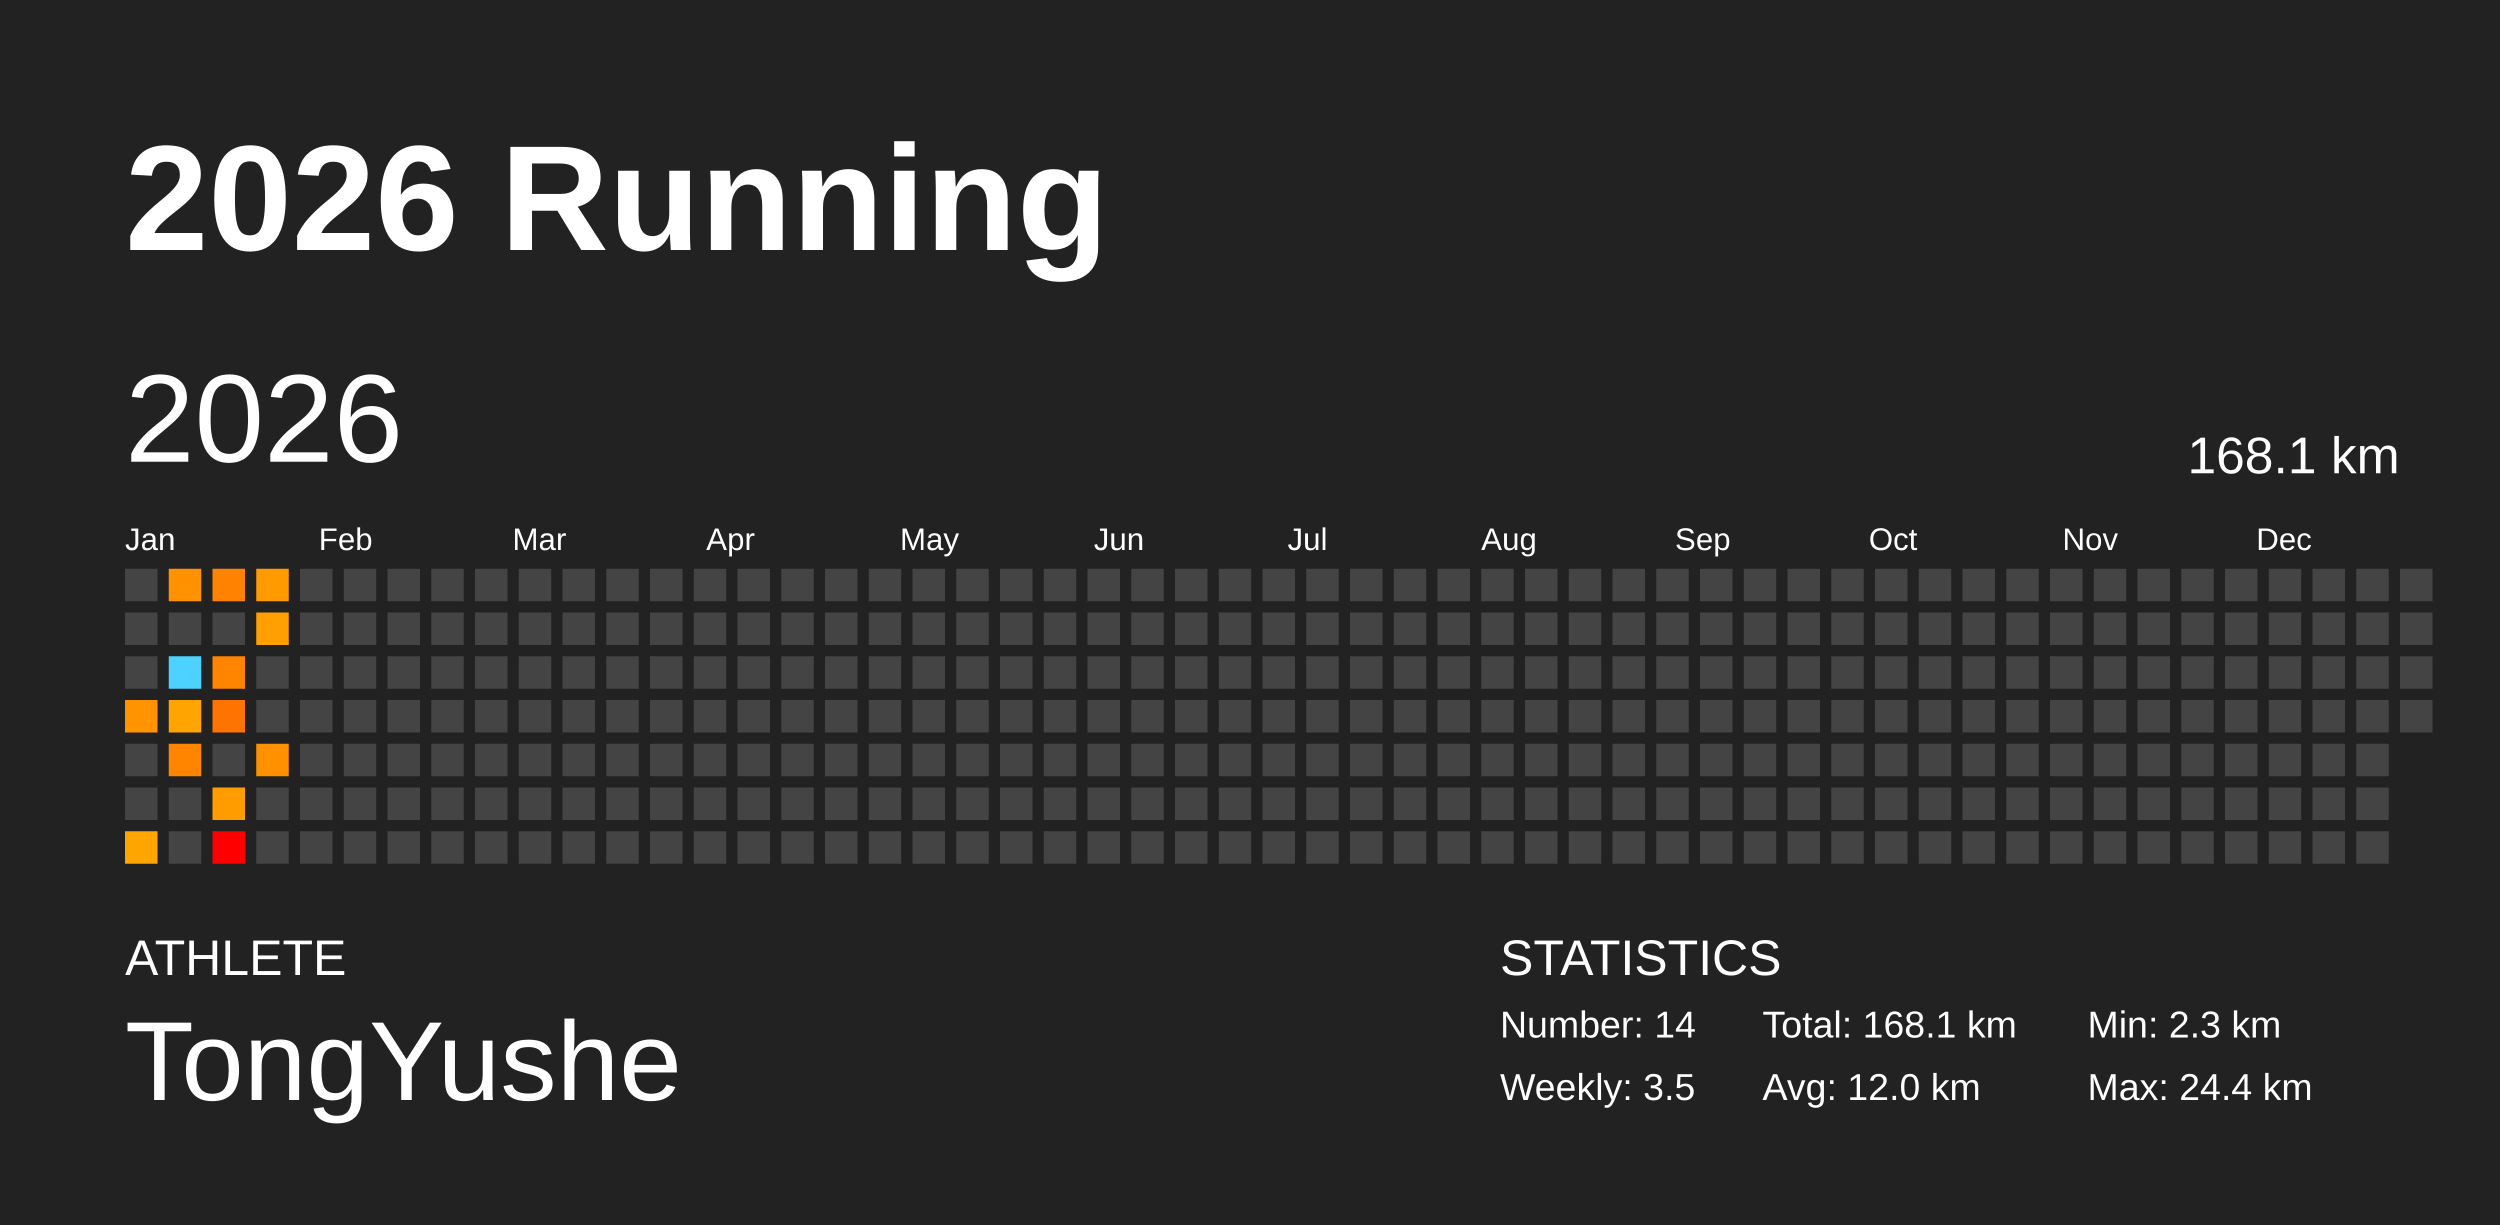
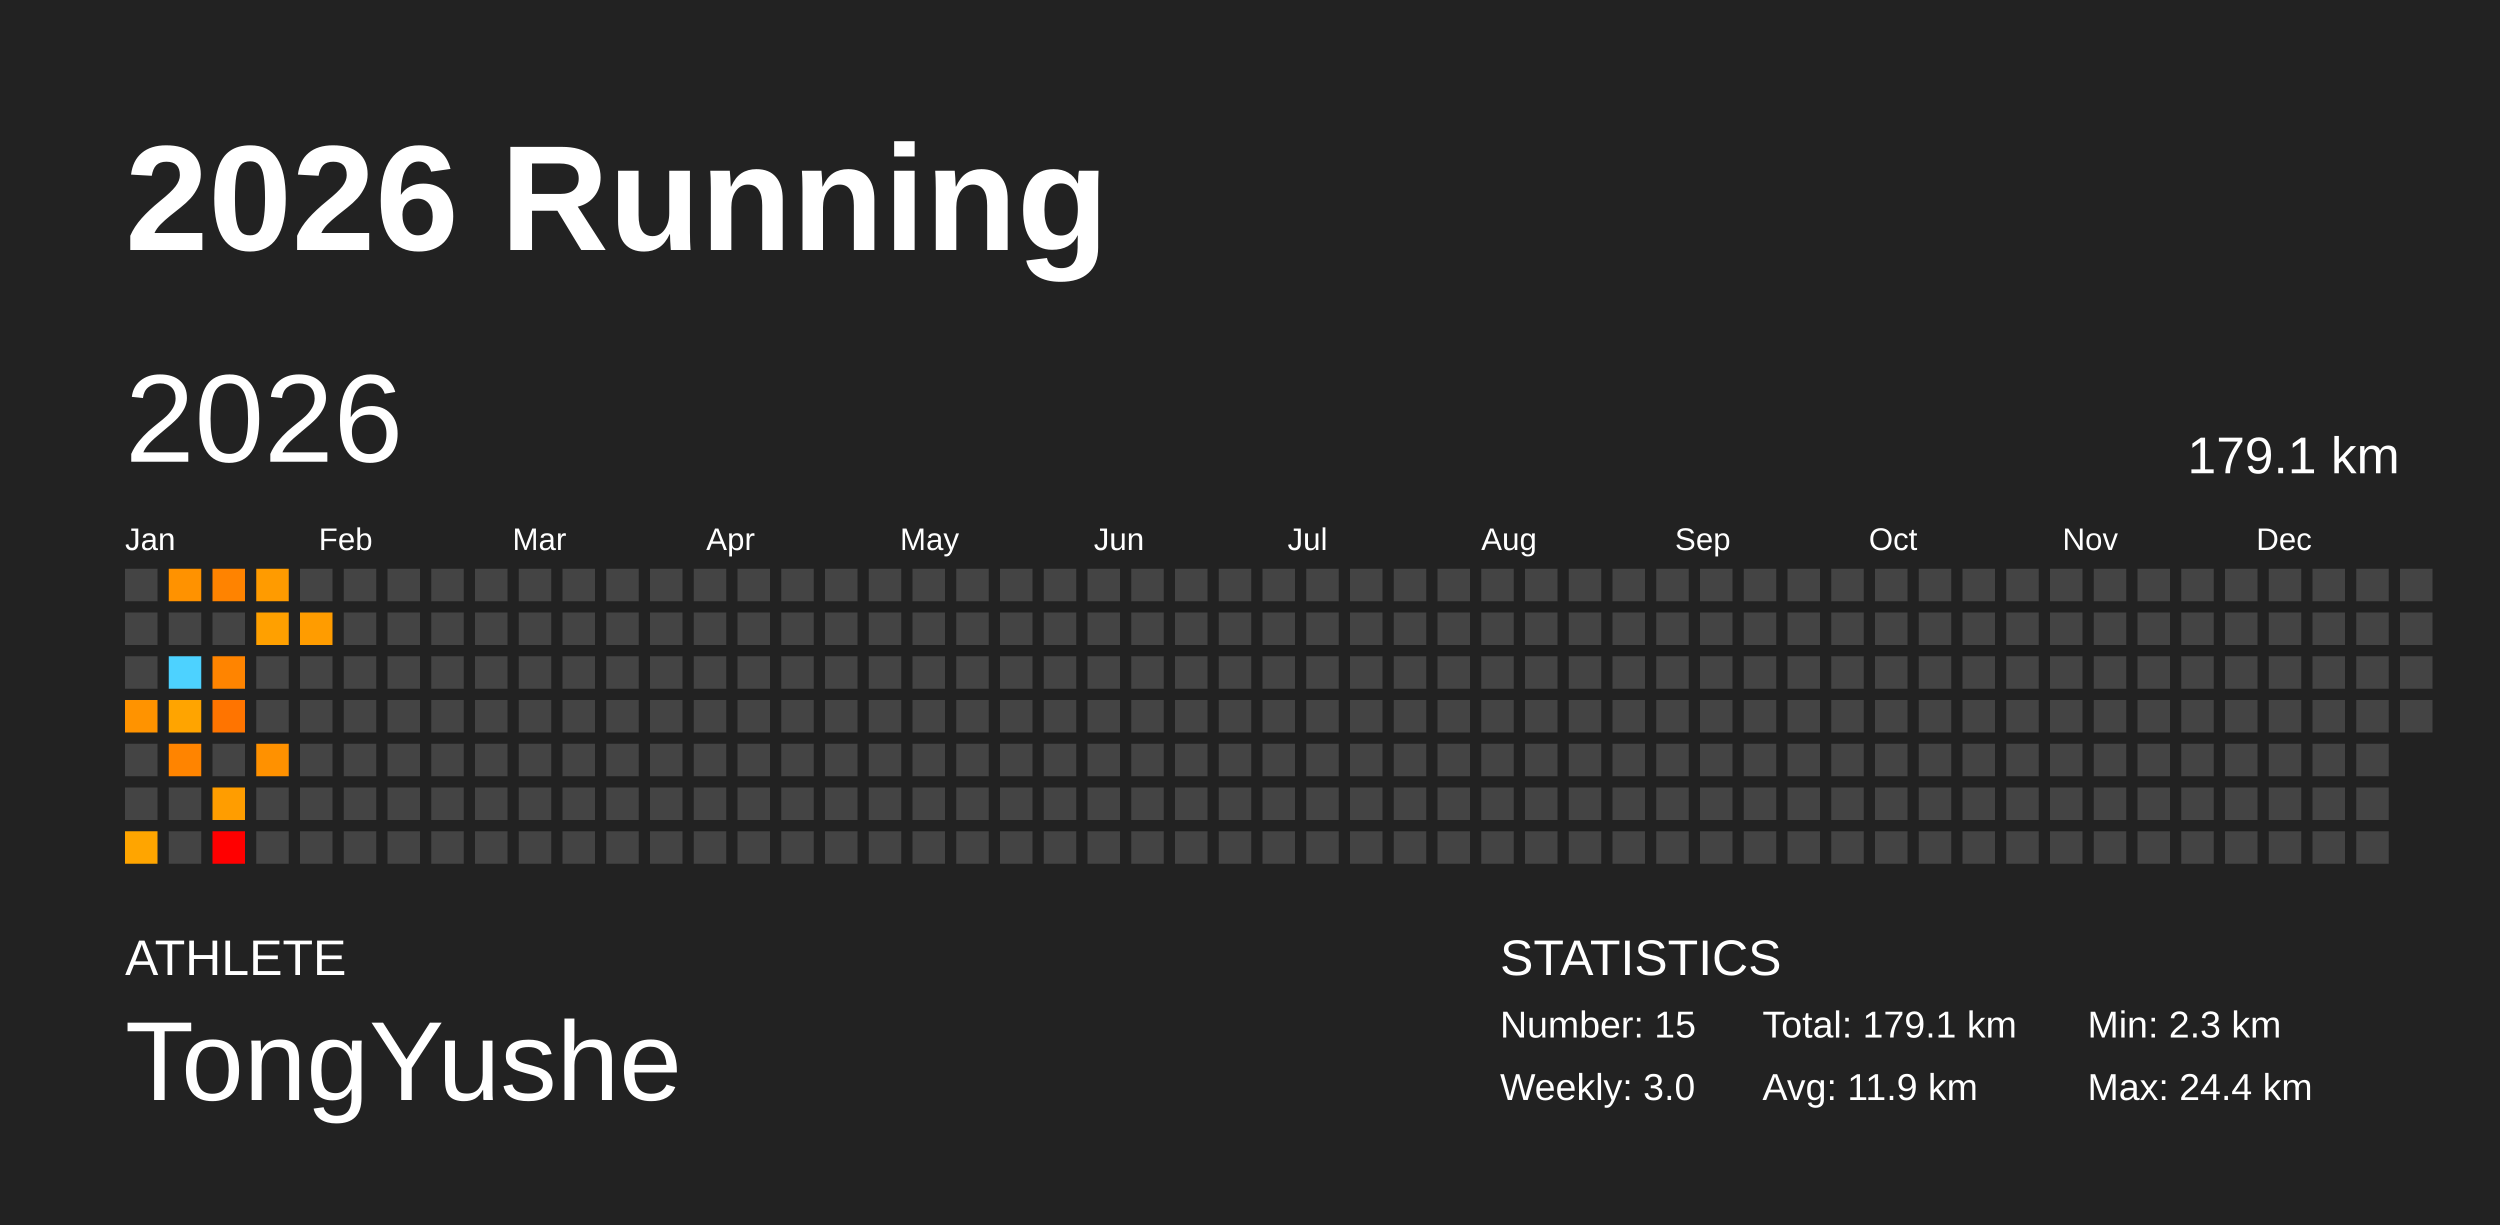
<svg xmlns="http://www.w3.org/2000/svg" baseProfile="full" height="98mm" version="1.1" viewBox="0,0,200,98" width="200mm">
  <defs />
  <rect fill="#222222" height="98" width="200" x="0" y="0" />
  <text fill="#FFFFFF" style="font-size:12px; font-family:Arial; font-weight:bold;" x="10" y="20">2026 Running</text>
  <text fill="#FFFFFF" style="font-size:4px; font-family:Arial" x="10" y="78">ATHLETE</text>
  <text fill="#FFFFFF" style="font-size:9px; font-family:Arial" x="10" y="88">TongYushe</text>
  <text fill="#FFFFFF" style="font-size:4px; font-family:Arial" x="120" y="78">STATISTICS</text>
-   <text fill="#FFFFFF" style="font-size:3px; font-family:Arial" x="120" y="83">Number: 14</text>
-   <text fill="#FFFFFF" style="font-size:3px; font-family:Arial" x="120" y="88">Weekly: 3.5</text>
-   <text fill="#FFFFFF" style="font-size:3px; font-family:Arial" x="141" y="83">Total: 168.1 km</text>
-   <text fill="#FFFFFF" style="font-size:3px; font-family:Arial" x="141" y="88">Avg: 12.0 km</text>
+   <text fill="#FFFFFF" style="font-size:3px; font-family:Arial" x="120" y="83">Number: 15</text>
+   <text fill="#FFFFFF" style="font-size:3px; font-family:Arial" x="120" y="88">Weekly: 3.0</text>
+   <text fill="#FFFFFF" style="font-size:3px; font-family:Arial" x="141" y="83">Total: 179.1 km</text>
+   <text fill="#FFFFFF" style="font-size:3px; font-family:Arial" x="141" y="88">Avg: 11.9 km</text>
  <text fill="#FFFFFF" style="font-size:3px; font-family:Arial" x="167" y="83">Min: 2.3 km</text>
  <text fill="#FFFFFF" style="font-size:3px; font-family:Arial" x="167" y="88">Max: 24.4 km</text>
  <text dominant-baseline="hanging" fill="#FFFFFF" style="font-size:10.0px; font-family:Arial;" x="10" y="30">2026</text>
-   <text dominant-baseline="hanging" fill="#FFFFFF" style="font-size:4.125px; font-family:Arial;" x="175" y="35">168.1 km</text>
+   <text dominant-baseline="hanging" fill="#FFFFFF" style="font-size:4.125px; font-family:Arial;" x="175" y="35">179.1 km</text>
  <text fill="#FFFFFF" style="font-size:2.5px; font-family:Arial" x="10.0" y="44">Jan</text>
  <text fill="#FFFFFF" style="font-size:2.5px; font-family:Arial" x="25.5" y="44">Feb</text>
  <text fill="#FFFFFF" style="font-size:2.5px; font-family:Arial" x="41.0" y="44">Mar</text>
  <text fill="#FFFFFF" style="font-size:2.5px; font-family:Arial" x="56.5" y="44">Apr</text>
  <text fill="#FFFFFF" style="font-size:2.5px; font-family:Arial" x="72.0" y="44">May</text>
  <text fill="#FFFFFF" style="font-size:2.5px; font-family:Arial" x="87.5" y="44">Jun</text>
  <text fill="#FFFFFF" style="font-size:2.5px; font-family:Arial" x="103.0" y="44">Jul</text>
  <text fill="#FFFFFF" style="font-size:2.5px; font-family:Arial" x="118.5" y="44">Aug</text>
  <text fill="#FFFFFF" style="font-size:2.5px; font-family:Arial" x="134.0" y="44">Sep</text>
  <text fill="#FFFFFF" style="font-size:2.5px; font-family:Arial" x="149.5" y="44">Oct</text>
  <text fill="#FFFFFF" style="font-size:2.5px; font-family:Arial" x="165.0" y="44">Nov</text>
  <text fill="#FFFFFF" style="font-size:2.5px; font-family:Arial" x="180.5" y="44">Dec</text>
  <rect fill="#444444" height="2.6" width="2.6" x="10.0" y="45.5" />
  <rect fill="#444444" height="2.6" width="2.6" x="10.0" y="49.0" />
  <rect fill="#444444" height="2.6" width="2.6" x="10.0" y="52.5" />
  <rect fill="#ff9300" height="2.6" width="2.6" x="10.0" y="56.0" />
  <rect fill="#444444" height="2.6" width="2.6" x="10.0" y="59.5" />
  <rect fill="#444444" height="2.6" width="2.6" x="10.0" y="63.0" />
  <rect fill="#ffa500" height="2.6" width="2.6" x="10.0" y="66.5" />
  <rect fill="#ff9200" height="2.6" width="2.6" x="13.5" y="45.5" />
  <rect fill="#444444" height="2.6" width="2.6" x="13.5" y="49.0" />
  <rect fill="#4dd2ff" height="2.6" width="2.6" x="13.5" y="52.5" />
  <rect fill="#ffa400" height="2.6" width="2.6" x="13.5" y="56.0" />
  <rect fill="#ff8400" height="2.6" width="2.6" x="13.5" y="59.5" />
  <rect fill="#444444" height="2.6" width="2.6" x="13.5" y="63.0" />
  <rect fill="#444444" height="2.6" width="2.6" x="13.5" y="66.5" />
  <rect fill="#ff8300" height="2.6" width="2.6" x="17.0" y="45.5" />
  <rect fill="#444444" height="2.6" width="2.6" x="17.0" y="49.0" />
  <rect fill="#ff8400" height="2.6" width="2.6" x="17.0" y="52.5" />
  <rect fill="#ff7400" height="2.6" width="2.6" x="17.0" y="56.0" />
  <rect fill="#444444" height="2.6" width="2.6" x="17.0" y="59.5" />
  <rect fill="#ff9d00" height="2.6" width="2.6" x="17.0" y="63.0" />
  <rect fill="red" height="2.6" width="2.6" x="17.0" y="66.5" />
  <rect fill="#ff9b00" height="2.6" width="2.6" x="20.5" y="45.5" />
  <rect fill="#ffa000" height="2.6" width="2.6" x="20.5" y="49.0" />
  <rect fill="#444444" height="2.6" width="2.6" x="20.5" y="52.5" />
  <rect fill="#444444" height="2.6" width="2.6" x="20.5" y="56.0" />
  <rect fill="#ff9100" height="2.6" width="2.6" x="20.5" y="59.5" />
  <rect fill="#444444" height="2.6" width="2.6" x="20.5" y="63.0" />
  <rect fill="#444444" height="2.6" width="2.6" x="20.5" y="66.5" />
  <rect fill="#444444" height="2.6" width="2.6" x="24.0" y="45.5" />
-   <rect fill="#444444" height="2.6" width="2.6" x="24.0" y="49.0" />
+   <rect fill="#ff9c00" height="2.6" width="2.6" x="24.0" y="49.0" />
  <rect fill="#444444" height="2.6" width="2.6" x="24.0" y="52.5" />
  <rect fill="#444444" height="2.6" width="2.6" x="24.0" y="56.0" />
  <rect fill="#444444" height="2.6" width="2.6" x="24.0" y="59.5" />
  <rect fill="#444444" height="2.6" width="2.6" x="24.0" y="63.0" />
  <rect fill="#444444" height="2.6" width="2.6" x="24.0" y="66.5" />
  <rect fill="#444444" height="2.6" width="2.6" x="27.5" y="45.5" />
  <rect fill="#444444" height="2.6" width="2.6" x="27.5" y="49.0" />
  <rect fill="#444444" height="2.6" width="2.6" x="27.5" y="52.5" />
  <rect fill="#444444" height="2.6" width="2.6" x="27.5" y="56.0" />
  <rect fill="#444444" height="2.6" width="2.6" x="27.5" y="59.5" />
  <rect fill="#444444" height="2.6" width="2.6" x="27.5" y="63.0" />
  <rect fill="#444444" height="2.6" width="2.6" x="27.5" y="66.5" />
  <rect fill="#444444" height="2.6" width="2.6" x="31.0" y="45.5" />
  <rect fill="#444444" height="2.6" width="2.6" x="31.0" y="49.0" />
  <rect fill="#444444" height="2.6" width="2.6" x="31.0" y="52.5" />
  <rect fill="#444444" height="2.6" width="2.6" x="31.0" y="56.0" />
  <rect fill="#444444" height="2.6" width="2.6" x="31.0" y="59.5" />
  <rect fill="#444444" height="2.6" width="2.6" x="31.0" y="63.0" />
  <rect fill="#444444" height="2.6" width="2.6" x="31.0" y="66.5" />
  <rect fill="#444444" height="2.6" width="2.6" x="34.5" y="45.5" />
  <rect fill="#444444" height="2.6" width="2.6" x="34.5" y="49.0" />
  <rect fill="#444444" height="2.6" width="2.6" x="34.5" y="52.5" />
  <rect fill="#444444" height="2.6" width="2.6" x="34.5" y="56.0" />
  <rect fill="#444444" height="2.6" width="2.6" x="34.5" y="59.5" />
  <rect fill="#444444" height="2.6" width="2.6" x="34.5" y="63.0" />
  <rect fill="#444444" height="2.6" width="2.6" x="34.5" y="66.5" />
  <rect fill="#444444" height="2.6" width="2.6" x="38.0" y="45.5" />
  <rect fill="#444444" height="2.6" width="2.6" x="38.0" y="49.0" />
  <rect fill="#444444" height="2.6" width="2.6" x="38.0" y="52.5" />
  <rect fill="#444444" height="2.6" width="2.6" x="38.0" y="56.0" />
  <rect fill="#444444" height="2.6" width="2.6" x="38.0" y="59.5" />
  <rect fill="#444444" height="2.6" width="2.6" x="38.0" y="63.0" />
  <rect fill="#444444" height="2.6" width="2.6" x="38.0" y="66.5" />
  <rect fill="#444444" height="2.6" width="2.6" x="41.5" y="45.5" />
  <rect fill="#444444" height="2.6" width="2.6" x="41.5" y="49.0" />
  <rect fill="#444444" height="2.6" width="2.6" x="41.5" y="52.5" />
  <rect fill="#444444" height="2.6" width="2.6" x="41.5" y="56.0" />
  <rect fill="#444444" height="2.6" width="2.6" x="41.5" y="59.5" />
  <rect fill="#444444" height="2.6" width="2.6" x="41.5" y="63.0" />
  <rect fill="#444444" height="2.6" width="2.6" x="41.5" y="66.5" />
  <rect fill="#444444" height="2.6" width="2.6" x="45.0" y="45.5" />
  <rect fill="#444444" height="2.6" width="2.6" x="45.0" y="49.0" />
  <rect fill="#444444" height="2.6" width="2.6" x="45.0" y="52.5" />
  <rect fill="#444444" height="2.6" width="2.6" x="45.0" y="56.0" />
  <rect fill="#444444" height="2.6" width="2.6" x="45.0" y="59.5" />
  <rect fill="#444444" height="2.6" width="2.6" x="45.0" y="63.0" />
  <rect fill="#444444" height="2.6" width="2.6" x="45.0" y="66.5" />
  <rect fill="#444444" height="2.6" width="2.6" x="48.5" y="45.5" />
  <rect fill="#444444" height="2.6" width="2.6" x="48.5" y="49.0" />
  <rect fill="#444444" height="2.6" width="2.6" x="48.5" y="52.5" />
  <rect fill="#444444" height="2.6" width="2.6" x="48.5" y="56.0" />
  <rect fill="#444444" height="2.6" width="2.6" x="48.5" y="59.5" />
  <rect fill="#444444" height="2.6" width="2.6" x="48.5" y="63.0" />
  <rect fill="#444444" height="2.6" width="2.6" x="48.5" y="66.5" />
  <rect fill="#444444" height="2.6" width="2.6" x="52.0" y="45.5" />
  <rect fill="#444444" height="2.6" width="2.6" x="52.0" y="49.0" />
  <rect fill="#444444" height="2.6" width="2.6" x="52.0" y="52.5" />
  <rect fill="#444444" height="2.6" width="2.6" x="52.0" y="56.0" />
  <rect fill="#444444" height="2.6" width="2.6" x="52.0" y="59.5" />
  <rect fill="#444444" height="2.6" width="2.6" x="52.0" y="63.0" />
  <rect fill="#444444" height="2.6" width="2.6" x="52.0" y="66.5" />
  <rect fill="#444444" height="2.6" width="2.6" x="55.5" y="45.5" />
  <rect fill="#444444" height="2.6" width="2.6" x="55.5" y="49.0" />
  <rect fill="#444444" height="2.6" width="2.6" x="55.5" y="52.5" />
  <rect fill="#444444" height="2.6" width="2.6" x="55.5" y="56.0" />
  <rect fill="#444444" height="2.6" width="2.6" x="55.5" y="59.5" />
  <rect fill="#444444" height="2.6" width="2.6" x="55.5" y="63.0" />
  <rect fill="#444444" height="2.6" width="2.6" x="55.5" y="66.5" />
  <rect fill="#444444" height="2.6" width="2.6" x="59.0" y="45.5" />
  <rect fill="#444444" height="2.6" width="2.6" x="59.0" y="49.0" />
  <rect fill="#444444" height="2.6" width="2.6" x="59.0" y="52.5" />
  <rect fill="#444444" height="2.6" width="2.6" x="59.0" y="56.0" />
  <rect fill="#444444" height="2.6" width="2.6" x="59.0" y="59.5" />
  <rect fill="#444444" height="2.6" width="2.6" x="59.0" y="63.0" />
  <rect fill="#444444" height="2.6" width="2.6" x="59.0" y="66.5" />
  <rect fill="#444444" height="2.6" width="2.6" x="62.5" y="45.5" />
  <rect fill="#444444" height="2.6" width="2.6" x="62.5" y="49.0" />
  <rect fill="#444444" height="2.6" width="2.6" x="62.5" y="52.5" />
  <rect fill="#444444" height="2.6" width="2.6" x="62.5" y="56.0" />
  <rect fill="#444444" height="2.6" width="2.6" x="62.5" y="59.5" />
  <rect fill="#444444" height="2.6" width="2.6" x="62.5" y="63.0" />
  <rect fill="#444444" height="2.6" width="2.6" x="62.5" y="66.5" />
  <rect fill="#444444" height="2.6" width="2.6" x="66.0" y="45.5" />
  <rect fill="#444444" height="2.6" width="2.6" x="66.0" y="49.0" />
  <rect fill="#444444" height="2.6" width="2.6" x="66.0" y="52.5" />
  <rect fill="#444444" height="2.6" width="2.6" x="66.0" y="56.0" />
  <rect fill="#444444" height="2.6" width="2.6" x="66.0" y="59.5" />
  <rect fill="#444444" height="2.6" width="2.6" x="66.0" y="63.0" />
  <rect fill="#444444" height="2.6" width="2.6" x="66.0" y="66.5" />
  <rect fill="#444444" height="2.6" width="2.6" x="69.5" y="45.5" />
  <rect fill="#444444" height="2.6" width="2.6" x="69.5" y="49.0" />
  <rect fill="#444444" height="2.6" width="2.6" x="69.5" y="52.5" />
  <rect fill="#444444" height="2.6" width="2.6" x="69.5" y="56.0" />
  <rect fill="#444444" height="2.6" width="2.6" x="69.5" y="59.5" />
  <rect fill="#444444" height="2.6" width="2.6" x="69.5" y="63.0" />
  <rect fill="#444444" height="2.6" width="2.6" x="69.5" y="66.5" />
  <rect fill="#444444" height="2.6" width="2.6" x="73.0" y="45.5" />
  <rect fill="#444444" height="2.6" width="2.6" x="73.0" y="49.0" />
  <rect fill="#444444" height="2.6" width="2.6" x="73.0" y="52.5" />
  <rect fill="#444444" height="2.6" width="2.6" x="73.0" y="56.0" />
  <rect fill="#444444" height="2.6" width="2.6" x="73.0" y="59.5" />
  <rect fill="#444444" height="2.6" width="2.6" x="73.0" y="63.0" />
  <rect fill="#444444" height="2.6" width="2.6" x="73.0" y="66.5" />
  <rect fill="#444444" height="2.6" width="2.6" x="76.5" y="45.5" />
  <rect fill="#444444" height="2.6" width="2.6" x="76.5" y="49.0" />
  <rect fill="#444444" height="2.6" width="2.6" x="76.5" y="52.5" />
  <rect fill="#444444" height="2.6" width="2.6" x="76.5" y="56.0" />
  <rect fill="#444444" height="2.6" width="2.6" x="76.5" y="59.5" />
  <rect fill="#444444" height="2.6" width="2.6" x="76.5" y="63.0" />
  <rect fill="#444444" height="2.6" width="2.6" x="76.5" y="66.5" />
  <rect fill="#444444" height="2.6" width="2.6" x="80.0" y="45.5" />
  <rect fill="#444444" height="2.6" width="2.6" x="80.0" y="49.0" />
  <rect fill="#444444" height="2.6" width="2.6" x="80.0" y="52.5" />
  <rect fill="#444444" height="2.6" width="2.6" x="80.0" y="56.0" />
  <rect fill="#444444" height="2.6" width="2.6" x="80.0" y="59.5" />
  <rect fill="#444444" height="2.6" width="2.6" x="80.0" y="63.0" />
  <rect fill="#444444" height="2.6" width="2.6" x="80.0" y="66.5" />
  <rect fill="#444444" height="2.6" width="2.6" x="83.5" y="45.5" />
  <rect fill="#444444" height="2.6" width="2.6" x="83.5" y="49.0" />
  <rect fill="#444444" height="2.6" width="2.6" x="83.5" y="52.5" />
  <rect fill="#444444" height="2.6" width="2.6" x="83.5" y="56.0" />
  <rect fill="#444444" height="2.6" width="2.6" x="83.5" y="59.5" />
  <rect fill="#444444" height="2.6" width="2.6" x="83.5" y="63.0" />
  <rect fill="#444444" height="2.6" width="2.6" x="83.5" y="66.5" />
  <rect fill="#444444" height="2.6" width="2.6" x="87.0" y="45.5" />
  <rect fill="#444444" height="2.6" width="2.6" x="87.0" y="49.0" />
  <rect fill="#444444" height="2.6" width="2.6" x="87.0" y="52.5" />
  <rect fill="#444444" height="2.6" width="2.6" x="87.0" y="56.0" />
  <rect fill="#444444" height="2.6" width="2.6" x="87.0" y="59.5" />
  <rect fill="#444444" height="2.6" width="2.6" x="87.0" y="63.0" />
  <rect fill="#444444" height="2.6" width="2.6" x="87.0" y="66.5" />
  <rect fill="#444444" height="2.6" width="2.6" x="90.5" y="45.5" />
  <rect fill="#444444" height="2.6" width="2.6" x="90.5" y="49.0" />
  <rect fill="#444444" height="2.6" width="2.6" x="90.5" y="52.5" />
  <rect fill="#444444" height="2.6" width="2.6" x="90.5" y="56.0" />
  <rect fill="#444444" height="2.6" width="2.6" x="90.5" y="59.5" />
  <rect fill="#444444" height="2.6" width="2.6" x="90.5" y="63.0" />
  <rect fill="#444444" height="2.6" width="2.6" x="90.5" y="66.5" />
  <rect fill="#444444" height="2.6" width="2.6" x="94.0" y="45.5" />
  <rect fill="#444444" height="2.6" width="2.6" x="94.0" y="49.0" />
  <rect fill="#444444" height="2.6" width="2.6" x="94.0" y="52.5" />
  <rect fill="#444444" height="2.6" width="2.6" x="94.0" y="56.0" />
  <rect fill="#444444" height="2.6" width="2.6" x="94.0" y="59.5" />
  <rect fill="#444444" height="2.6" width="2.6" x="94.0" y="63.0" />
  <rect fill="#444444" height="2.6" width="2.6" x="94.0" y="66.5" />
  <rect fill="#444444" height="2.6" width="2.6" x="97.5" y="45.5" />
  <rect fill="#444444" height="2.6" width="2.6" x="97.5" y="49.0" />
  <rect fill="#444444" height="2.6" width="2.6" x="97.5" y="52.5" />
  <rect fill="#444444" height="2.6" width="2.6" x="97.5" y="56.0" />
  <rect fill="#444444" height="2.6" width="2.6" x="97.5" y="59.5" />
  <rect fill="#444444" height="2.6" width="2.6" x="97.5" y="63.0" />
  <rect fill="#444444" height="2.6" width="2.6" x="97.5" y="66.5" />
  <rect fill="#444444" height="2.6" width="2.6" x="101.0" y="45.5" />
  <rect fill="#444444" height="2.6" width="2.6" x="101.0" y="49.0" />
  <rect fill="#444444" height="2.6" width="2.6" x="101.0" y="52.5" />
  <rect fill="#444444" height="2.6" width="2.6" x="101.0" y="56.0" />
  <rect fill="#444444" height="2.6" width="2.6" x="101.0" y="59.5" />
  <rect fill="#444444" height="2.6" width="2.6" x="101.0" y="63.0" />
  <rect fill="#444444" height="2.6" width="2.6" x="101.0" y="66.5" />
  <rect fill="#444444" height="2.6" width="2.6" x="104.5" y="45.5" />
  <rect fill="#444444" height="2.6" width="2.6" x="104.5" y="49.0" />
  <rect fill="#444444" height="2.6" width="2.6" x="104.5" y="52.5" />
  <rect fill="#444444" height="2.6" width="2.6" x="104.5" y="56.0" />
  <rect fill="#444444" height="2.6" width="2.6" x="104.5" y="59.5" />
  <rect fill="#444444" height="2.6" width="2.6" x="104.5" y="63.0" />
  <rect fill="#444444" height="2.6" width="2.6" x="104.5" y="66.5" />
  <rect fill="#444444" height="2.6" width="2.6" x="108.0" y="45.5" />
  <rect fill="#444444" height="2.6" width="2.6" x="108.0" y="49.0" />
  <rect fill="#444444" height="2.6" width="2.6" x="108.0" y="52.5" />
  <rect fill="#444444" height="2.6" width="2.6" x="108.0" y="56.0" />
  <rect fill="#444444" height="2.6" width="2.6" x="108.0" y="59.5" />
  <rect fill="#444444" height="2.6" width="2.6" x="108.0" y="63.0" />
  <rect fill="#444444" height="2.6" width="2.6" x="108.0" y="66.5" />
  <rect fill="#444444" height="2.6" width="2.6" x="111.5" y="45.5" />
  <rect fill="#444444" height="2.6" width="2.6" x="111.5" y="49.0" />
  <rect fill="#444444" height="2.6" width="2.6" x="111.5" y="52.5" />
  <rect fill="#444444" height="2.6" width="2.6" x="111.5" y="56.0" />
  <rect fill="#444444" height="2.6" width="2.6" x="111.5" y="59.5" />
  <rect fill="#444444" height="2.6" width="2.6" x="111.5" y="63.0" />
  <rect fill="#444444" height="2.6" width="2.6" x="111.5" y="66.5" />
  <rect fill="#444444" height="2.6" width="2.6" x="115.0" y="45.5" />
  <rect fill="#444444" height="2.6" width="2.6" x="115.0" y="49.0" />
  <rect fill="#444444" height="2.6" width="2.6" x="115.0" y="52.5" />
  <rect fill="#444444" height="2.6" width="2.6" x="115.0" y="56.0" />
  <rect fill="#444444" height="2.6" width="2.6" x="115.0" y="59.5" />
  <rect fill="#444444" height="2.6" width="2.6" x="115.0" y="63.0" />
  <rect fill="#444444" height="2.6" width="2.6" x="115.0" y="66.5" />
  <rect fill="#444444" height="2.6" width="2.6" x="118.5" y="45.5" />
  <rect fill="#444444" height="2.6" width="2.6" x="118.5" y="49.0" />
  <rect fill="#444444" height="2.6" width="2.6" x="118.5" y="52.5" />
  <rect fill="#444444" height="2.6" width="2.6" x="118.5" y="56.0" />
  <rect fill="#444444" height="2.6" width="2.6" x="118.5" y="59.5" />
  <rect fill="#444444" height="2.6" width="2.6" x="118.5" y="63.0" />
  <rect fill="#444444" height="2.6" width="2.6" x="118.5" y="66.5" />
  <rect fill="#444444" height="2.6" width="2.6" x="122.0" y="45.5" />
  <rect fill="#444444" height="2.6" width="2.6" x="122.0" y="49.0" />
  <rect fill="#444444" height="2.6" width="2.6" x="122.0" y="52.5" />
  <rect fill="#444444" height="2.6" width="2.6" x="122.0" y="56.0" />
  <rect fill="#444444" height="2.6" width="2.6" x="122.0" y="59.5" />
  <rect fill="#444444" height="2.6" width="2.6" x="122.0" y="63.0" />
  <rect fill="#444444" height="2.6" width="2.6" x="122.0" y="66.5" />
  <rect fill="#444444" height="2.6" width="2.6" x="125.5" y="45.5" />
  <rect fill="#444444" height="2.6" width="2.6" x="125.5" y="49.0" />
  <rect fill="#444444" height="2.6" width="2.6" x="125.5" y="52.5" />
  <rect fill="#444444" height="2.6" width="2.6" x="125.5" y="56.0" />
  <rect fill="#444444" height="2.6" width="2.6" x="125.5" y="59.5" />
  <rect fill="#444444" height="2.6" width="2.6" x="125.5" y="63.0" />
  <rect fill="#444444" height="2.6" width="2.6" x="125.5" y="66.5" />
  <rect fill="#444444" height="2.6" width="2.6" x="129.0" y="45.5" />
  <rect fill="#444444" height="2.6" width="2.6" x="129.0" y="49.0" />
  <rect fill="#444444" height="2.6" width="2.6" x="129.0" y="52.5" />
  <rect fill="#444444" height="2.6" width="2.6" x="129.0" y="56.0" />
  <rect fill="#444444" height="2.6" width="2.6" x="129.0" y="59.5" />
  <rect fill="#444444" height="2.6" width="2.6" x="129.0" y="63.0" />
  <rect fill="#444444" height="2.6" width="2.6" x="129.0" y="66.5" />
  <rect fill="#444444" height="2.6" width="2.6" x="132.5" y="45.5" />
  <rect fill="#444444" height="2.6" width="2.6" x="132.5" y="49.0" />
  <rect fill="#444444" height="2.6" width="2.6" x="132.5" y="52.5" />
  <rect fill="#444444" height="2.6" width="2.6" x="132.5" y="56.0" />
  <rect fill="#444444" height="2.6" width="2.6" x="132.5" y="59.5" />
  <rect fill="#444444" height="2.6" width="2.6" x="132.5" y="63.0" />
  <rect fill="#444444" height="2.6" width="2.6" x="132.5" y="66.5" />
  <rect fill="#444444" height="2.6" width="2.6" x="136.0" y="45.5" />
  <rect fill="#444444" height="2.6" width="2.6" x="136.0" y="49.0" />
  <rect fill="#444444" height="2.6" width="2.6" x="136.0" y="52.5" />
  <rect fill="#444444" height="2.6" width="2.6" x="136.0" y="56.0" />
  <rect fill="#444444" height="2.6" width="2.6" x="136.0" y="59.5" />
  <rect fill="#444444" height="2.6" width="2.6" x="136.0" y="63.0" />
  <rect fill="#444444" height="2.6" width="2.6" x="136.0" y="66.5" />
  <rect fill="#444444" height="2.6" width="2.6" x="139.5" y="45.5" />
  <rect fill="#444444" height="2.6" width="2.6" x="139.5" y="49.0" />
  <rect fill="#444444" height="2.6" width="2.6" x="139.5" y="52.5" />
  <rect fill="#444444" height="2.6" width="2.6" x="139.5" y="56.0" />
  <rect fill="#444444" height="2.6" width="2.6" x="139.5" y="59.5" />
  <rect fill="#444444" height="2.6" width="2.6" x="139.5" y="63.0" />
  <rect fill="#444444" height="2.6" width="2.6" x="139.5" y="66.5" />
  <rect fill="#444444" height="2.6" width="2.6" x="143.0" y="45.5" />
  <rect fill="#444444" height="2.6" width="2.6" x="143.0" y="49.0" />
  <rect fill="#444444" height="2.6" width="2.6" x="143.0" y="52.5" />
  <rect fill="#444444" height="2.6" width="2.6" x="143.0" y="56.0" />
  <rect fill="#444444" height="2.6" width="2.6" x="143.0" y="59.5" />
  <rect fill="#444444" height="2.6" width="2.6" x="143.0" y="63.0" />
  <rect fill="#444444" height="2.6" width="2.6" x="143.0" y="66.5" />
  <rect fill="#444444" height="2.6" width="2.6" x="146.5" y="45.5" />
  <rect fill="#444444" height="2.6" width="2.6" x="146.5" y="49.0" />
  <rect fill="#444444" height="2.6" width="2.6" x="146.5" y="52.5" />
  <rect fill="#444444" height="2.6" width="2.6" x="146.5" y="56.0" />
  <rect fill="#444444" height="2.6" width="2.6" x="146.5" y="59.5" />
  <rect fill="#444444" height="2.6" width="2.6" x="146.5" y="63.0" />
  <rect fill="#444444" height="2.6" width="2.6" x="146.5" y="66.5" />
  <rect fill="#444444" height="2.6" width="2.6" x="150.0" y="45.5" />
  <rect fill="#444444" height="2.6" width="2.6" x="150.0" y="49.0" />
  <rect fill="#444444" height="2.6" width="2.6" x="150.0" y="52.5" />
  <rect fill="#444444" height="2.6" width="2.6" x="150.0" y="56.0" />
  <rect fill="#444444" height="2.6" width="2.6" x="150.0" y="59.5" />
  <rect fill="#444444" height="2.6" width="2.6" x="150.0" y="63.0" />
  <rect fill="#444444" height="2.6" width="2.6" x="150.0" y="66.5" />
  <rect fill="#444444" height="2.6" width="2.6" x="153.5" y="45.5" />
  <rect fill="#444444" height="2.6" width="2.6" x="153.5" y="49.0" />
  <rect fill="#444444" height="2.6" width="2.6" x="153.5" y="52.5" />
  <rect fill="#444444" height="2.6" width="2.6" x="153.5" y="56.0" />
  <rect fill="#444444" height="2.6" width="2.6" x="153.5" y="59.5" />
  <rect fill="#444444" height="2.6" width="2.6" x="153.5" y="63.0" />
  <rect fill="#444444" height="2.6" width="2.6" x="153.5" y="66.5" />
  <rect fill="#444444" height="2.6" width="2.6" x="157.0" y="45.5" />
  <rect fill="#444444" height="2.6" width="2.6" x="157.0" y="49.0" />
  <rect fill="#444444" height="2.6" width="2.6" x="157.0" y="52.5" />
  <rect fill="#444444" height="2.6" width="2.6" x="157.0" y="56.0" />
  <rect fill="#444444" height="2.6" width="2.6" x="157.0" y="59.5" />
  <rect fill="#444444" height="2.6" width="2.6" x="157.0" y="63.0" />
  <rect fill="#444444" height="2.6" width="2.6" x="157.0" y="66.5" />
  <rect fill="#444444" height="2.6" width="2.6" x="160.5" y="45.5" />
  <rect fill="#444444" height="2.6" width="2.6" x="160.5" y="49.0" />
  <rect fill="#444444" height="2.6" width="2.6" x="160.5" y="52.5" />
  <rect fill="#444444" height="2.6" width="2.6" x="160.5" y="56.0" />
  <rect fill="#444444" height="2.6" width="2.6" x="160.5" y="59.5" />
  <rect fill="#444444" height="2.6" width="2.6" x="160.5" y="63.0" />
  <rect fill="#444444" height="2.6" width="2.6" x="160.5" y="66.5" />
  <rect fill="#444444" height="2.6" width="2.6" x="164.0" y="45.5" />
  <rect fill="#444444" height="2.6" width="2.6" x="164.0" y="49.0" />
  <rect fill="#444444" height="2.6" width="2.6" x="164.0" y="52.5" />
  <rect fill="#444444" height="2.6" width="2.6" x="164.0" y="56.0" />
  <rect fill="#444444" height="2.6" width="2.6" x="164.0" y="59.5" />
  <rect fill="#444444" height="2.6" width="2.6" x="164.0" y="63.0" />
  <rect fill="#444444" height="2.6" width="2.6" x="164.0" y="66.5" />
  <rect fill="#444444" height="2.6" width="2.6" x="167.5" y="45.5" />
  <rect fill="#444444" height="2.6" width="2.6" x="167.5" y="49.0" />
  <rect fill="#444444" height="2.6" width="2.6" x="167.5" y="52.5" />
  <rect fill="#444444" height="2.6" width="2.6" x="167.5" y="56.0" />
  <rect fill="#444444" height="2.6" width="2.6" x="167.5" y="59.5" />
  <rect fill="#444444" height="2.6" width="2.6" x="167.5" y="63.0" />
  <rect fill="#444444" height="2.6" width="2.6" x="167.5" y="66.5" />
  <rect fill="#444444" height="2.6" width="2.6" x="171.0" y="45.5" />
  <rect fill="#444444" height="2.6" width="2.6" x="171.0" y="49.0" />
  <rect fill="#444444" height="2.6" width="2.6" x="171.0" y="52.5" />
  <rect fill="#444444" height="2.6" width="2.6" x="171.0" y="56.0" />
  <rect fill="#444444" height="2.6" width="2.6" x="171.0" y="59.5" />
  <rect fill="#444444" height="2.6" width="2.6" x="171.0" y="63.0" />
  <rect fill="#444444" height="2.6" width="2.6" x="171.0" y="66.5" />
  <rect fill="#444444" height="2.6" width="2.6" x="174.5" y="45.5" />
  <rect fill="#444444" height="2.6" width="2.6" x="174.5" y="49.0" />
  <rect fill="#444444" height="2.6" width="2.6" x="174.5" y="52.5" />
  <rect fill="#444444" height="2.6" width="2.6" x="174.5" y="56.0" />
  <rect fill="#444444" height="2.6" width="2.6" x="174.5" y="59.5" />
  <rect fill="#444444" height="2.6" width="2.6" x="174.5" y="63.0" />
  <rect fill="#444444" height="2.6" width="2.6" x="174.5" y="66.5" />
  <rect fill="#444444" height="2.6" width="2.6" x="178.0" y="45.5" />
  <rect fill="#444444" height="2.6" width="2.6" x="178.0" y="49.0" />
  <rect fill="#444444" height="2.6" width="2.6" x="178.0" y="52.5" />
  <rect fill="#444444" height="2.6" width="2.6" x="178.0" y="56.0" />
  <rect fill="#444444" height="2.6" width="2.6" x="178.0" y="59.5" />
  <rect fill="#444444" height="2.6" width="2.6" x="178.0" y="63.0" />
  <rect fill="#444444" height="2.6" width="2.6" x="178.0" y="66.5" />
  <rect fill="#444444" height="2.6" width="2.6" x="181.5" y="45.5" />
  <rect fill="#444444" height="2.6" width="2.6" x="181.5" y="49.0" />
  <rect fill="#444444" height="2.6" width="2.6" x="181.5" y="52.5" />
  <rect fill="#444444" height="2.6" width="2.6" x="181.5" y="56.0" />
  <rect fill="#444444" height="2.6" width="2.6" x="181.5" y="59.5" />
  <rect fill="#444444" height="2.6" width="2.6" x="181.5" y="63.0" />
  <rect fill="#444444" height="2.6" width="2.6" x="181.5" y="66.5" />
  <rect fill="#444444" height="2.6" width="2.6" x="185.0" y="45.5" />
  <rect fill="#444444" height="2.6" width="2.6" x="185.0" y="49.0" />
  <rect fill="#444444" height="2.6" width="2.6" x="185.0" y="52.5" />
  <rect fill="#444444" height="2.6" width="2.6" x="185.0" y="56.0" />
  <rect fill="#444444" height="2.6" width="2.6" x="185.0" y="59.5" />
  <rect fill="#444444" height="2.6" width="2.6" x="185.0" y="63.0" />
  <rect fill="#444444" height="2.6" width="2.6" x="185.0" y="66.5" />
  <rect fill="#444444" height="2.6" width="2.6" x="188.5" y="45.5" />
  <rect fill="#444444" height="2.6" width="2.6" x="188.5" y="49.0" />
  <rect fill="#444444" height="2.6" width="2.6" x="188.5" y="52.5" />
  <rect fill="#444444" height="2.6" width="2.6" x="188.5" y="56.0" />
  <rect fill="#444444" height="2.6" width="2.6" x="188.5" y="59.5" />
  <rect fill="#444444" height="2.6" width="2.6" x="188.5" y="63.0" />
  <rect fill="#444444" height="2.6" width="2.6" x="188.5" y="66.5" />
  <rect fill="#444444" height="2.6" width="2.6" x="192.0" y="45.5" />
  <rect fill="#444444" height="2.6" width="2.6" x="192.0" y="49.0" />
  <rect fill="#444444" height="2.6" width="2.6" x="192.0" y="52.5" />
  <rect fill="#444444" height="2.6" width="2.6" x="192.0" y="56.0" />
</svg>
